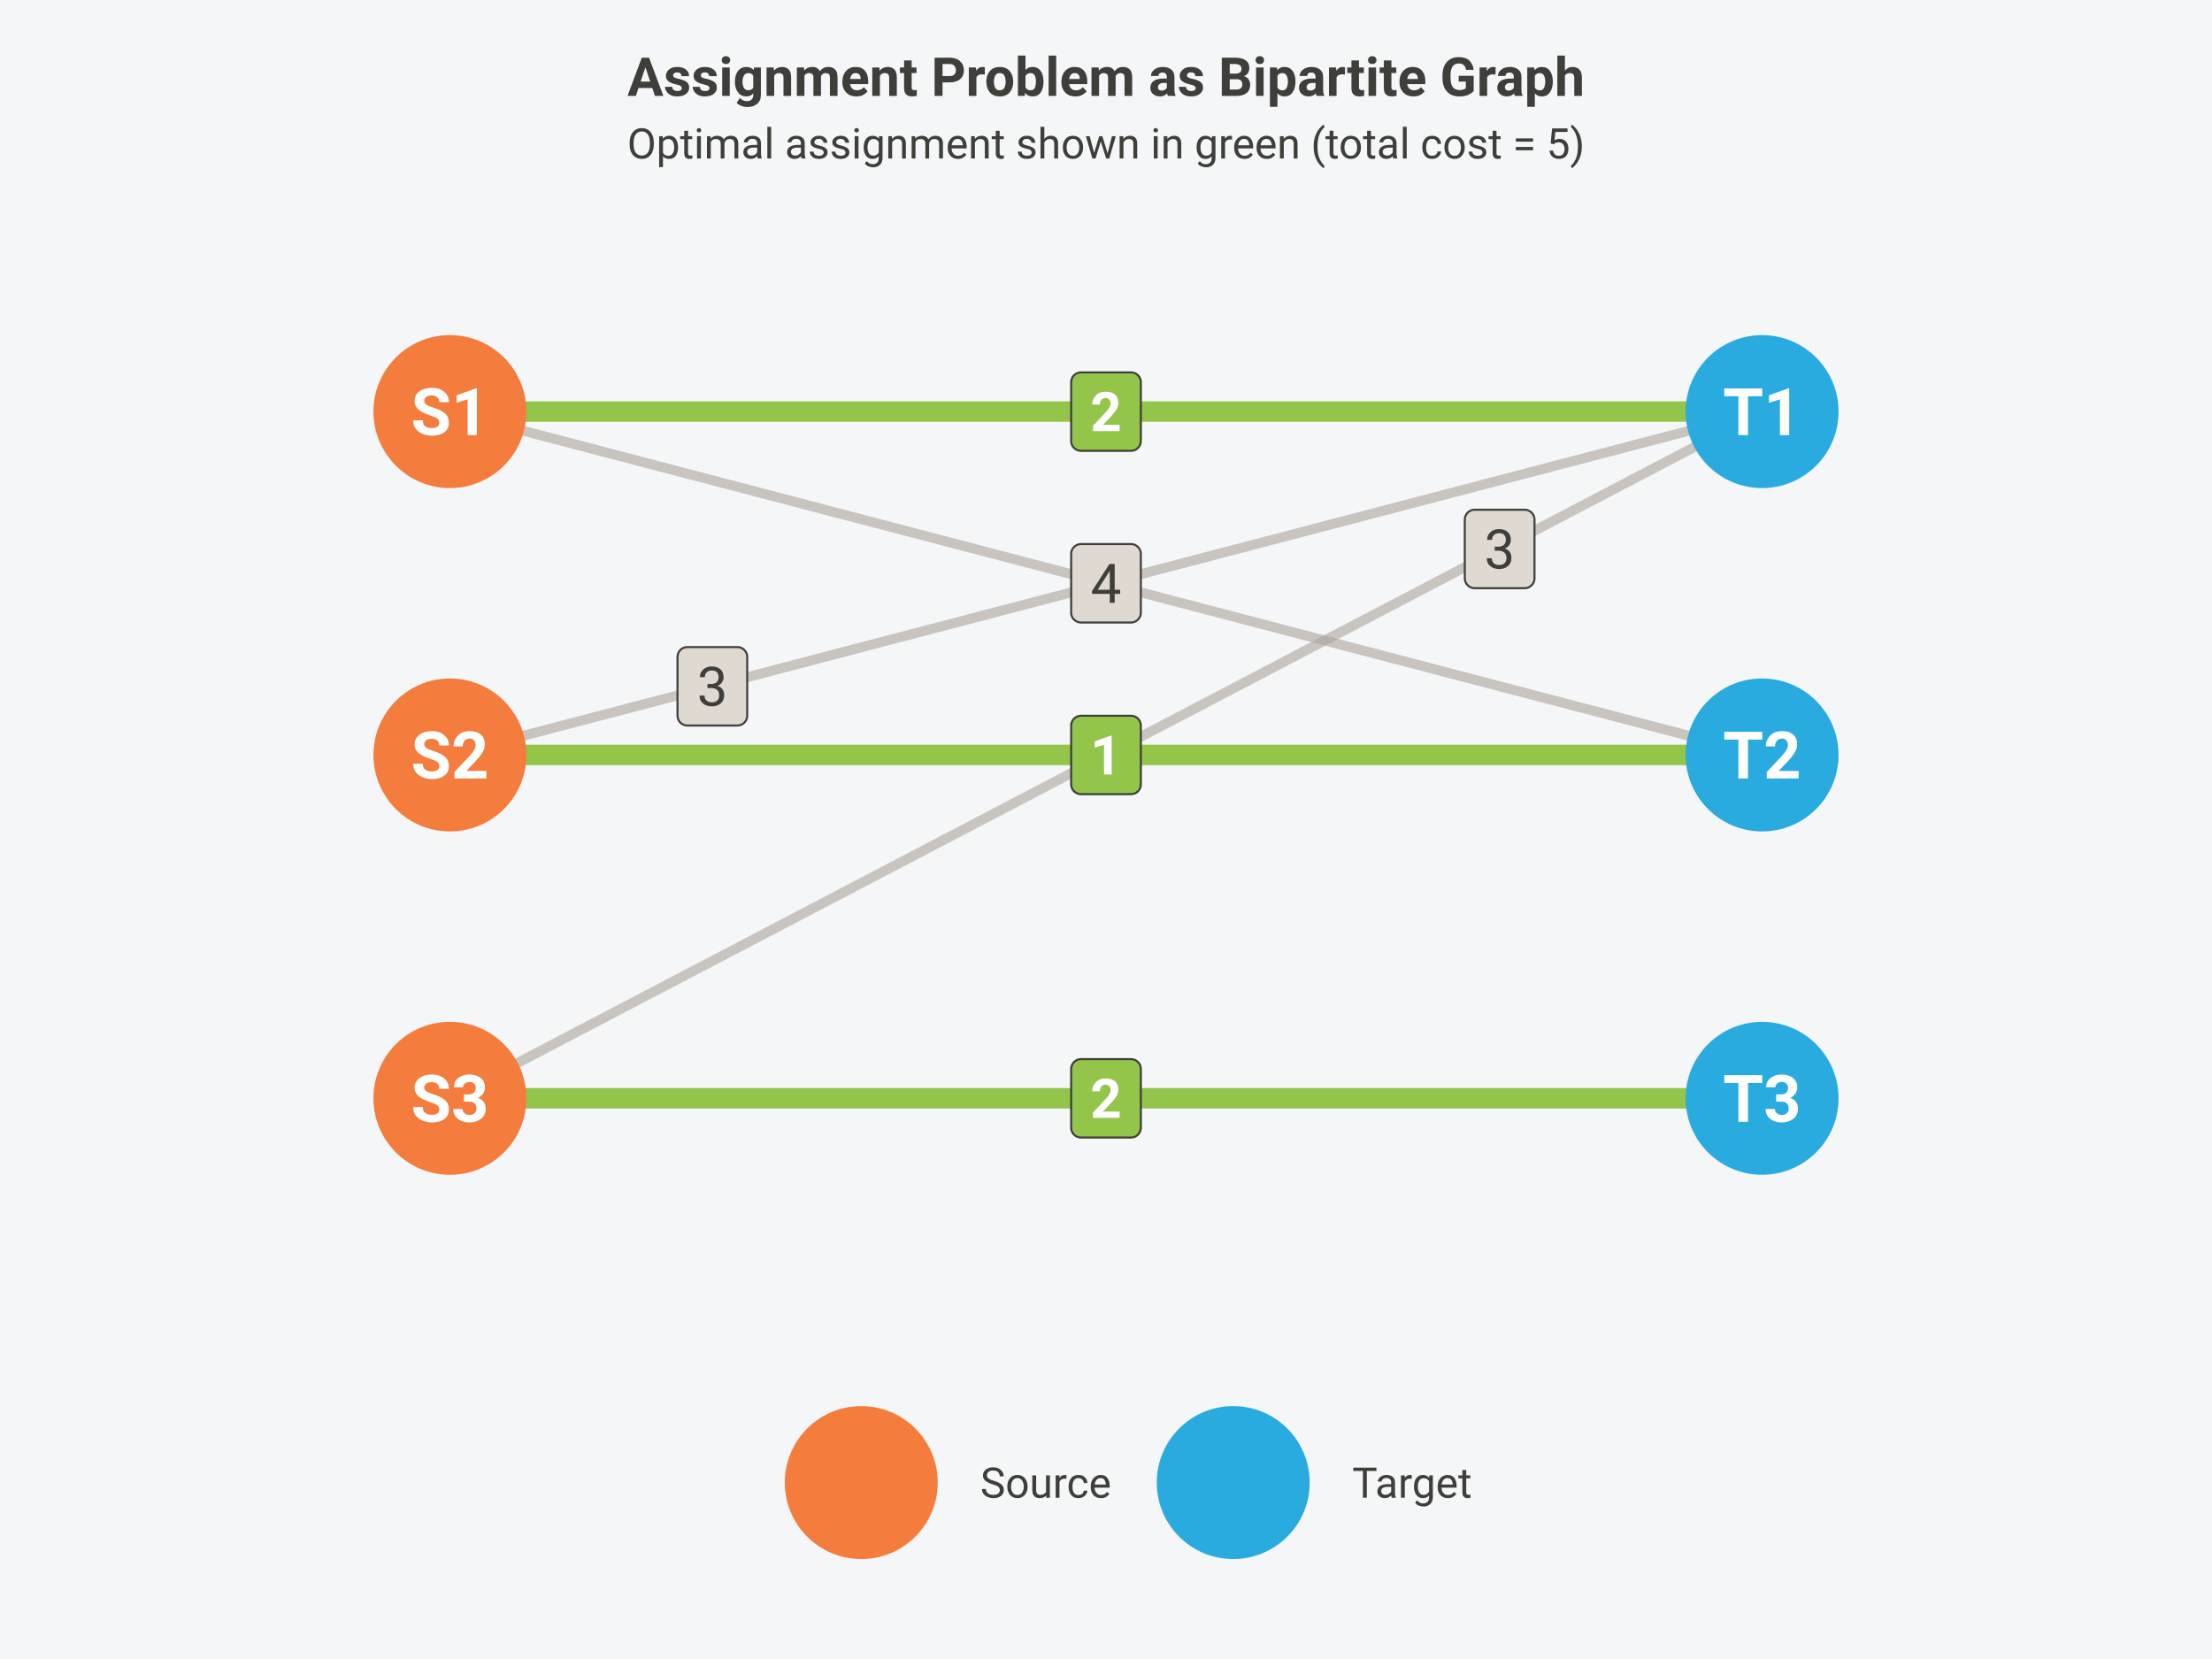
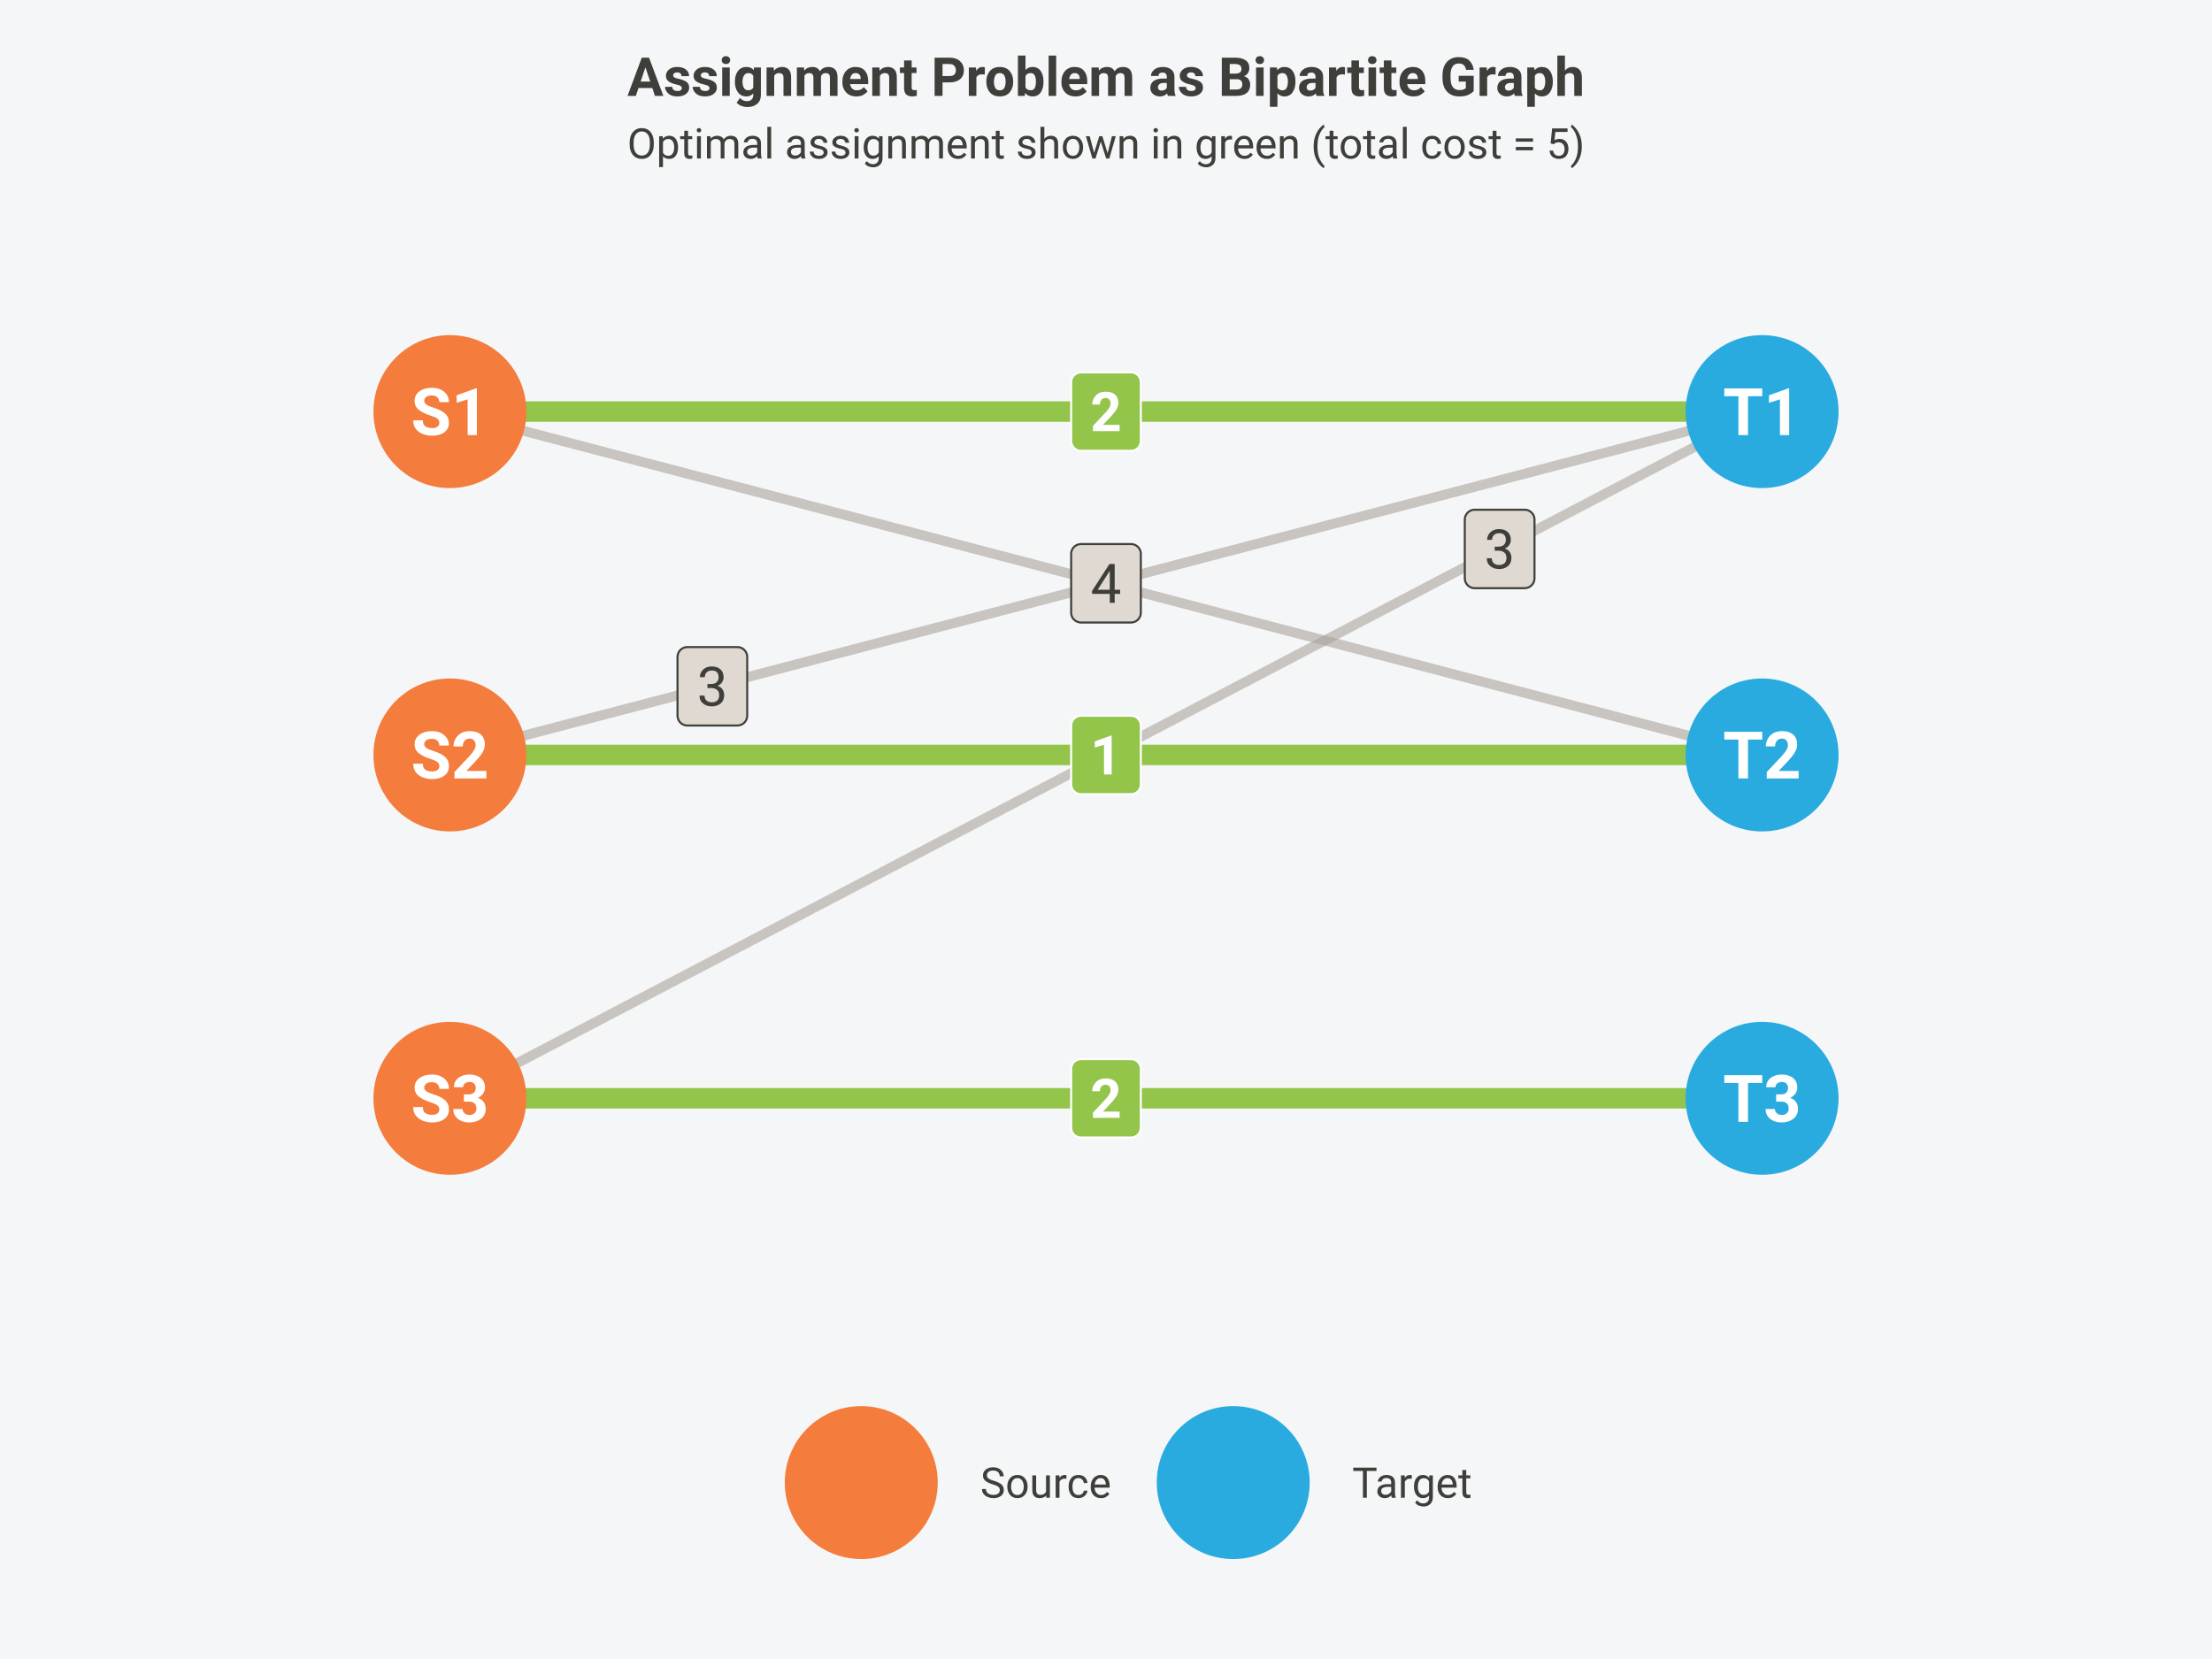
<svg xmlns="http://www.w3.org/2000/svg" width="576.00pt" height="432.00pt" viewBox="0 0 576.00 432.00">
  <g class="svglite">
    <defs>
      <style type="text/css">
    /* theme-aware-processed */
    .svglite line, .svglite polyline, .svglite polygon, .svglite path, .svglite circle {
      fill: none;
      stroke: #3E3F3A;
      stroke-linecap: round;
      stroke-linejoin: round;
      stroke-miterlimit: 10.00;
    }
    .svglite &gt; g &gt; rect {
      fill: none;
      stroke: #3E3F3A;
      stroke-linecap: round;
      stroke-linejoin: round;
      stroke-miterlimit: 10.00;
    }
    .svglite text {
      white-space: pre;
      fill: #3E3F3A;
    }
    .svglite g.glyphgroup path {
      fill: inherit;
      stroke: none;
    }
  </style>
    </defs>
-     <rect class="svg-bg" width="100%" height="100%" style="stroke: none; fill: #F5F6F8;" />
+     <rect width="100%" height="100%" style="stroke: none; fill: #F5F6F8;" />
    <defs>
      <clipPath id="cpMC4wMHw1NzYuMDB8MC4wMHw0MzIuMDA=">
        <rect x="0.00" y="0.00" width="576.00" height="432.00" />
      </clipPath>
    </defs>
    <g clip-path="url(#cpMC4wMHw1NzYuMDB8MC4wMHw0MzIuMDA=)">
-       <rect x="0.00" y="0.00" width="576.00" height="432.00" style="stroke-width: 1.07; stroke: none;" />
-     </g>
+       <rect x="0.00" y="0.00" width="576.00" height="432.00" style="stroke-width: 1.07; stroke: none;" /> fill: #F5F6F8;' /&gt;
+ </g>
    <defs>
      <clipPath id="cpMjQuOTF8NTUxLjA5fDQ5LjA3fDM0NC4xMQ==">
        <rect x="24.91" y="49.07" width="526.19" height="295.05" />
      </clipPath>
    </defs>
    <g clip-path="url(#cpMjQuOTF8NTUxLjA5fDQ5LjA3fDM0NC4xMQ==)">
-       <rect x="24.91" y="49.07" width="526.19" height="295.05" style="stroke-width: 1.07; stroke: none;" />
-       <line x1="117.16" y1="107.18" x2="458.84" y2="196.59" style="stroke-width: 2.56; stroke: #AAA49B; stroke-opacity: 0.60; stroke-linecap: butt;" />
+       <rect x="24.91" y="49.07" width="526.19" height="295.05" style="stroke-width: 1.07; stroke: none;" /> fill: #F5F6F8;' /&gt;
+ <line x1="117.16" y1="107.18" x2="458.84" y2="196.59" style="stroke-width: 2.56; stroke: #AAA49B; stroke-opacity: 0.60; stroke-linecap: butt;" />
      <line x1="117.16" y1="196.59" x2="458.84" y2="107.18" style="stroke-width: 2.56; stroke: #AAA49B; stroke-opacity: 0.60; stroke-linecap: butt;" />
      <line x1="117.16" y1="286.00" x2="458.84" y2="107.18" style="stroke-width: 2.56; stroke: #AAA49B; stroke-opacity: 0.60; stroke-linecap: butt;" />
      <line x1="117.16" y1="107.18" x2="458.84" y2="107.18" style="stroke-width: 5.33; stroke: #93C54B; stroke-linecap: butt;" />
      <line x1="117.16" y1="196.59" x2="458.84" y2="196.59" style="stroke-width: 5.33; stroke: #93C54B; stroke-linecap: butt;" />
      <line x1="117.16" y1="286.00" x2="458.84" y2="286.00" style="stroke-width: 5.33; stroke: #93C54B; stroke-linecap: butt;" />
      <polygon points="281.49,162.10 294.51,162.10 294.41,162.10 294.82,162.08 295.23,162.00 295.61,161.85 295.97,161.64 296.29,161.38 296.56,161.07 296.78,160.73 296.94,160.35 297.04,159.95 297.07,159.54 297.07,159.54 297.07,144.23 297.07,144.23 297.04,143.82 296.94,143.42 296.78,143.04 296.56,142.70 296.29,142.39 295.97,142.13 295.61,141.92 295.23,141.77 294.82,141.69 294.51,141.67 281.49,141.67 281.79,141.69 281.38,141.68 280.97,141.73 280.58,141.84 280.21,142.02 279.87,142.25 279.57,142.54 279.32,142.87 279.13,143.23 279.00,143.62 278.93,144.03 278.93,144.23 278.93,159.54 278.93,159.33 278.93,159.74 279.00,160.15 279.13,160.54 279.32,160.91 279.57,161.23 279.87,161.52 280.21,161.75 280.58,161.93 280.97,162.05 281.38,162.10 " style="stroke-width: 0.53; stroke: #3E3F3A; fill: #DFD9D2;" />
      <text x="288.00" y="156.98" text-anchor="middle" style="font-size: 14.23px;fill: #3E3F3A; font-family: &quot;Roboto&quot;, -apple-system, BlinkMacSystemFont, &quot;Segoe UI&quot;, system-ui, sans-serif;" textLength="7.91px" lengthAdjust="spacingAndGlyphs">4</text>
      <polygon points="178.98,188.92 192.01,188.92 191.91,188.92 192.32,188.90 192.72,188.82 193.11,188.67 193.46,188.47 193.78,188.21 194.06,187.90 194.28,187.55 194.44,187.17 194.54,186.77 194.57,186.36 194.57,186.36 194.57,171.06 194.57,171.06 194.54,170.65 194.44,170.25 194.28,169.87 194.06,169.52 193.78,169.21 193.46,168.95 193.11,168.74 192.72,168.60 192.32,168.51 192.01,168.50 178.98,168.50 179.29,168.51 178.88,168.50 178.47,168.55 178.07,168.66 177.70,168.84 177.36,169.07 177.07,169.36 176.82,169.69 176.63,170.05 176.50,170.44 176.43,170.85 176.42,171.06 176.42,186.36 176.43,186.15 176.43,186.57 176.50,186.97 176.63,187.36 176.82,187.73 177.07,188.06 177.36,188.34 177.70,188.58 178.07,188.75 178.47,188.87 178.88,188.92 " style="stroke-width: 0.53; stroke: #3E3F3A; fill: #DFD9D2;" />
      <text x="185.50" y="183.80" text-anchor="middle" style="font-size: 14.23px;fill: #3E3F3A; font-family: &quot;Roboto&quot;, -apple-system, BlinkMacSystemFont, &quot;Segoe UI&quot;, system-ui, sans-serif;" textLength="7.91px" lengthAdjust="spacingAndGlyphs">3</text>
      <polygon points="383.99,153.16 397.02,153.16 396.91,153.15 397.33,153.14 397.73,153.06 398.12,152.91 398.47,152.70 398.79,152.44 399.06,152.13 399.29,151.79 399.45,151.41 399.55,151.01 399.58,150.60 399.58,150.60 399.58,135.29 399.58,135.29 399.55,134.88 399.45,134.48 399.29,134.10 399.06,133.76 398.79,133.45 398.47,133.19 398.12,132.98 397.73,132.83 397.33,132.75 397.02,132.73 383.99,132.73 384.30,132.75 383.89,132.73 383.48,132.78 383.08,132.90 382.71,133.08 382.37,133.31 382.07,133.60 381.83,133.92 381.63,134.29 381.50,134.68 381.44,135.09 381.43,135.29 381.43,150.60 381.44,150.39 381.44,150.80 381.50,151.21 381.63,151.60 381.83,151.96 382.07,152.29 382.37,152.58 382.71,152.81 383.08,152.99 383.48,153.10 383.89,153.15 " style="stroke-width: 0.53; stroke: #3E3F3A; fill: #DFD9D2;" />
      <text x="390.50" y="148.04" text-anchor="middle" style="font-size: 14.23px;fill: #3E3F3A; font-family: &quot;Roboto&quot;, -apple-system, BlinkMacSystemFont, &quot;Segoe UI&quot;, system-ui, sans-serif;" textLength="7.91px" lengthAdjust="spacingAndGlyphs">3</text>
-       <polygon points="281.49,117.39 294.51,117.39 294.41,117.39 294.82,117.37 295.23,117.29 295.61,117.15 295.97,116.94 296.29,116.68 296.56,116.37 296.78,116.02 296.94,115.64 297.04,115.24 297.07,114.83 297.07,114.83 297.07,99.53 297.07,99.53 297.04,99.12 296.94,98.72 296.78,98.34 296.56,97.99 296.29,97.68 295.97,97.42 295.61,97.22 295.23,97.07 294.82,96.99 294.51,96.97 281.49,96.97 281.79,96.99 281.38,96.97 280.97,97.02 280.58,97.14 280.21,97.31 279.87,97.55 279.57,97.83 279.32,98.16 279.13,98.53 279.00,98.92 278.93,99.32 278.93,99.53 278.93,114.83 278.93,114.63 278.93,115.04 279.00,115.45 279.13,115.84 279.32,116.20 279.57,116.53 279.87,116.82 280.21,117.05 280.58,117.23 280.97,117.34 281.38,117.39 " style="stroke-width: 0.53; stroke: #3E3F3A; fill: #93C54B;" />
+       <polygon points="281.49,117.39 294.51,117.39 294.41,117.39 294.82,117.37 295.23,117.29 295.61,117.15 295.97,116.94 296.29,116.68 296.56,116.37 296.78,116.02 296.94,115.64 297.04,115.24 297.07,114.83 297.07,114.83 297.07,99.53 297.07,99.53 297.04,99.12 296.94,98.72 296.78,98.34 296.56,97.99 296.29,97.68 295.97,97.42 295.61,97.22 295.23,97.07 294.82,96.99 294.51,96.97 281.49,96.97 281.79,96.99 281.38,96.97 280.97,97.02 280.58,97.14 280.21,97.31 279.87,97.55 279.57,97.83 279.32,98.16 279.13,98.53 279.00,98.92 278.93,99.32 278.93,99.53 278.93,114.83 278.93,114.63 278.93,115.04 279.00,115.45 279.13,115.84 279.32,116.20 279.57,116.53 279.87,116.82 280.21,117.05 280.58,117.23 280.97,117.34 281.38,117.39 " style="stroke-width: 0.53; stroke: #FFFFFF; fill: #93C54B;" />
      <text x="288.00" y="112.27" text-anchor="middle" style="font-size: 14.23px; font-weight: bold;fill: #FFFFFF; font-family: &quot;Roboto&quot;, -apple-system, BlinkMacSystemFont, &quot;Segoe UI&quot;, system-ui, sans-serif;" textLength="7.91px" lengthAdjust="spacingAndGlyphs">2</text>
-       <polygon points="281.49,206.80 294.51,206.80 294.41,206.80 294.82,206.78 295.23,206.70 295.61,206.55 295.97,206.35 296.29,206.09 296.56,205.78 296.78,205.43 296.94,205.05 297.04,204.65 297.07,204.24 297.07,204.24 297.07,188.94 297.07,188.94 297.04,188.53 296.94,188.13 296.78,187.75 296.56,187.40 296.29,187.09 295.97,186.83 295.61,186.63 295.23,186.48 294.82,186.40 294.51,186.38 281.49,186.38 281.79,186.40 281.38,186.38 280.97,186.43 280.58,186.54 280.21,186.72 279.87,186.96 279.57,187.24 279.32,187.57 279.13,187.94 279.00,188.33 278.93,188.73 278.93,188.94 278.93,204.24 278.93,204.04 278.93,204.45 279.00,204.85 279.13,205.24 279.32,205.61 279.57,205.94 279.87,206.22 280.21,206.46 280.58,206.64 280.97,206.75 281.38,206.80 " style="stroke-width: 0.53; stroke: #3E3F3A; fill: #93C54B;" />
+       <polygon points="281.49,206.80 294.51,206.80 294.41,206.80 294.82,206.78 295.23,206.70 295.61,206.55 295.97,206.35 296.29,206.09 296.56,205.78 296.78,205.43 296.94,205.05 297.04,204.65 297.07,204.24 297.07,204.24 297.07,188.94 297.07,188.94 297.04,188.53 296.94,188.13 296.78,187.75 296.56,187.40 296.29,187.09 295.97,186.83 295.61,186.63 295.23,186.48 294.82,186.40 294.51,186.38 281.49,186.38 281.79,186.40 281.38,186.38 280.97,186.43 280.58,186.54 280.21,186.72 279.87,186.96 279.57,187.24 279.32,187.57 279.13,187.94 279.00,188.33 278.93,188.73 278.93,188.94 278.93,204.24 278.93,204.04 278.93,204.45 279.00,204.85 279.13,205.24 279.32,205.61 279.57,205.94 279.87,206.22 280.21,206.46 280.58,206.64 280.97,206.75 281.38,206.80 " style="stroke-width: 0.53; stroke: #FFFFFF; fill: #93C54B;" />
      <text x="288.00" y="201.68" text-anchor="middle" style="font-size: 14.23px; font-weight: bold;fill: #FFFFFF; font-family: &quot;Roboto&quot;, -apple-system, BlinkMacSystemFont, &quot;Segoe UI&quot;, system-ui, sans-serif;" textLength="7.91px" lengthAdjust="spacingAndGlyphs">1</text>
-       <polygon points="281.49,296.21 294.51,296.21 294.41,296.21 294.82,296.19 295.23,296.11 295.61,295.96 295.97,295.76 296.29,295.50 296.56,295.19 296.78,294.84 296.94,294.46 297.04,294.06 297.07,293.65 297.07,293.65 297.07,278.35 297.07,278.35 297.04,277.94 296.94,277.54 296.78,277.16 296.56,276.81 296.29,276.50 295.97,276.24 295.61,276.03 295.23,275.89 294.82,275.81 294.51,275.79 281.49,275.79 281.79,275.81 281.38,275.79 280.97,275.84 280.58,275.95 280.21,276.13 279.87,276.36 279.57,276.65 279.32,276.98 279.13,277.34 279.00,277.73 278.93,278.14 278.93,278.35 278.93,293.65 278.93,293.44 278.93,293.86 279.00,294.26 279.13,294.65 279.32,295.02 279.57,295.35 279.87,295.63 280.21,295.87 280.58,296.04 280.97,296.16 281.38,296.21 " style="stroke-width: 0.53; stroke: #3E3F3A; fill: #93C54B;" />
+       <polygon points="281.49,296.21 294.51,296.21 294.41,296.21 294.82,296.19 295.23,296.11 295.61,295.96 295.97,295.76 296.29,295.50 296.56,295.19 296.78,294.84 296.94,294.46 297.04,294.06 297.07,293.65 297.07,293.65 297.07,278.35 297.07,278.35 297.04,277.94 296.94,277.54 296.78,277.16 296.56,276.81 296.29,276.50 295.97,276.24 295.61,276.03 295.23,275.89 294.82,275.81 294.51,275.79 281.49,275.79 281.79,275.81 281.38,275.79 280.97,275.84 280.58,275.95 280.21,276.13 279.87,276.36 279.57,276.65 279.32,276.98 279.13,277.34 279.00,277.73 278.93,278.14 278.93,278.35 278.93,293.65 278.93,293.44 278.93,293.86 279.00,294.26 279.13,294.65 279.32,295.02 279.57,295.35 279.87,295.63 280.21,295.87 280.58,296.04 280.97,296.16 281.38,296.21 " style="stroke-width: 0.53; stroke: #FFFFFF; fill: #93C54B;" />
      <text x="288.00" y="291.09" text-anchor="middle" style="font-size: 14.23px; font-weight: bold;fill: #FFFFFF; font-family: &quot;Roboto&quot;, -apple-system, BlinkMacSystemFont, &quot;Segoe UI&quot;, system-ui, sans-serif;" textLength="7.91px" lengthAdjust="spacingAndGlyphs">2</text>
      <circle cx="117.16" cy="107.18" r="19.56" style="stroke-width: 0.71; stroke: #F47C3C; fill: #F47C3C;" />
      <circle cx="117.16" cy="196.59" r="19.56" style="stroke-width: 0.71; stroke: #F47C3C; fill: #F47C3C;" />
      <circle cx="117.16" cy="286.00" r="19.56" style="stroke-width: 0.71; stroke: #F47C3C; fill: #F47C3C;" />
      <circle cx="458.84" cy="107.18" r="19.56" style="stroke-width: 0.71; stroke: #29ABE0; fill: #29ABE0;" />
      <circle cx="458.84" cy="196.59" r="19.56" style="stroke-width: 0.71; stroke: #29ABE0; fill: #29ABE0;" />
      <circle cx="458.84" cy="286.00" r="19.56" style="stroke-width: 0.71; stroke: #29ABE0; fill: #29ABE0;" />
      <text x="117.16" y="113.29" text-anchor="middle" style="font-size: 17.07px; font-weight: bold;fill: #FFFFFF; font-family: &quot;Roboto&quot;, -apple-system, BlinkMacSystemFont, &quot;Segoe UI&quot;, system-ui, sans-serif;" textLength="20.86px" lengthAdjust="spacingAndGlyphs">S1</text>
      <text x="117.16" y="202.70" text-anchor="middle" style="font-size: 17.07px; font-weight: bold;fill: #FFFFFF; font-family: &quot;Roboto&quot;, -apple-system, BlinkMacSystemFont, &quot;Segoe UI&quot;, system-ui, sans-serif;" textLength="20.86px" lengthAdjust="spacingAndGlyphs">S2</text>
      <text x="117.16" y="292.11" text-anchor="middle" style="font-size: 17.07px; font-weight: bold;fill: #FFFFFF; font-family: &quot;Roboto&quot;, -apple-system, BlinkMacSystemFont, &quot;Segoe UI&quot;, system-ui, sans-serif;" textLength="20.86px" lengthAdjust="spacingAndGlyphs">S3</text>
      <text x="458.84" y="113.29" text-anchor="middle" style="font-size: 17.07px; font-weight: bold;fill: #FFFFFF; font-family: &quot;Roboto&quot;, -apple-system, BlinkMacSystemFont, &quot;Segoe UI&quot;, system-ui, sans-serif;" textLength="19.91px" lengthAdjust="spacingAndGlyphs">T1</text>
      <text x="458.84" y="202.70" text-anchor="middle" style="font-size: 17.07px; font-weight: bold;fill: #FFFFFF; font-family: &quot;Roboto&quot;, -apple-system, BlinkMacSystemFont, &quot;Segoe UI&quot;, system-ui, sans-serif;" textLength="19.91px" lengthAdjust="spacingAndGlyphs">T2</text>
      <text x="458.84" y="292.11" text-anchor="middle" style="font-size: 17.07px; font-weight: bold;fill: #FFFFFF; font-family: &quot;Roboto&quot;, -apple-system, BlinkMacSystemFont, &quot;Segoe UI&quot;, system-ui, sans-serif;" textLength="19.91px" lengthAdjust="spacingAndGlyphs">T3</text>
    </g>
    <g clip-path="url(#cpMC4wMHw1NzYuMDB8MC4wMHw0MzIuMDA=)">
-       <rect x="187.80" y="355.07" width="200.39" height="61.98" style="stroke-width: 0.75; stroke: none;" />
-       <rect x="187.80" y="355.07" width="200.39" height="61.98" style="stroke-width: 1.07; stroke: none;" />
-       <circle cx="224.27" cy="386.06" r="19.56" style="stroke-width: 0.71; stroke: #F47C3C; fill: #F47C3C;" />
+       <rect x="187.80" y="355.07" width="200.39" height="61.98" style="stroke-width: 0.75; stroke: none;" /> fill: #F5F6F8;' /&gt;
+ <rect x="187.80" y="355.07" width="200.39" height="61.98" style="stroke-width: 1.07; stroke: none;" /> fill: #F5F6F8;' /&gt;
+ <circle cx="224.27" cy="386.06" r="19.56" style="stroke-width: 0.71; stroke: #F47C3C; fill: #F47C3C;" />
      <circle cx="321.13" cy="386.06" r="19.56" style="stroke-width: 0.71; stroke: #29ABE0; fill: #29ABE0;" />
      <text x="255.27" y="390.00" style="font-size: 11.00px; font-family: &quot;Roboto&quot;, -apple-system, BlinkMacSystemFont, &quot;Segoe UI&quot;, system-ui, sans-serif;" textLength="34.88px" lengthAdjust="spacingAndGlyphs">Source</text>
      <text x="352.12" y="390.00" style="font-size: 11.00px; font-family: &quot;Roboto&quot;, -apple-system, BlinkMacSystemFont, &quot;Segoe UI&quot;, system-ui, sans-serif;" textLength="30.59px" lengthAdjust="spacingAndGlyphs">Target</text>
      <text x="288.00" y="41.27" text-anchor="middle" style="font-size: 11.00px; font-family: &quot;Roboto&quot;, -apple-system, BlinkMacSystemFont, &quot;Segoe UI&quot;, system-ui, sans-serif;" textLength="248.08px" lengthAdjust="spacingAndGlyphs">Optimal assignment shown in green (total cost = 5)</text>
      <text x="288.00" y="24.97" text-anchor="middle" style="font-size: 14.00px; font-weight: bold; font-family: &quot;Roboto&quot;, -apple-system, BlinkMacSystemFont, &quot;Segoe UI&quot;, system-ui, sans-serif;" textLength="265.22px" lengthAdjust="spacingAndGlyphs">Assignment Problem as Bipartite Graph</text>
    </g>
  </g>
</svg>
